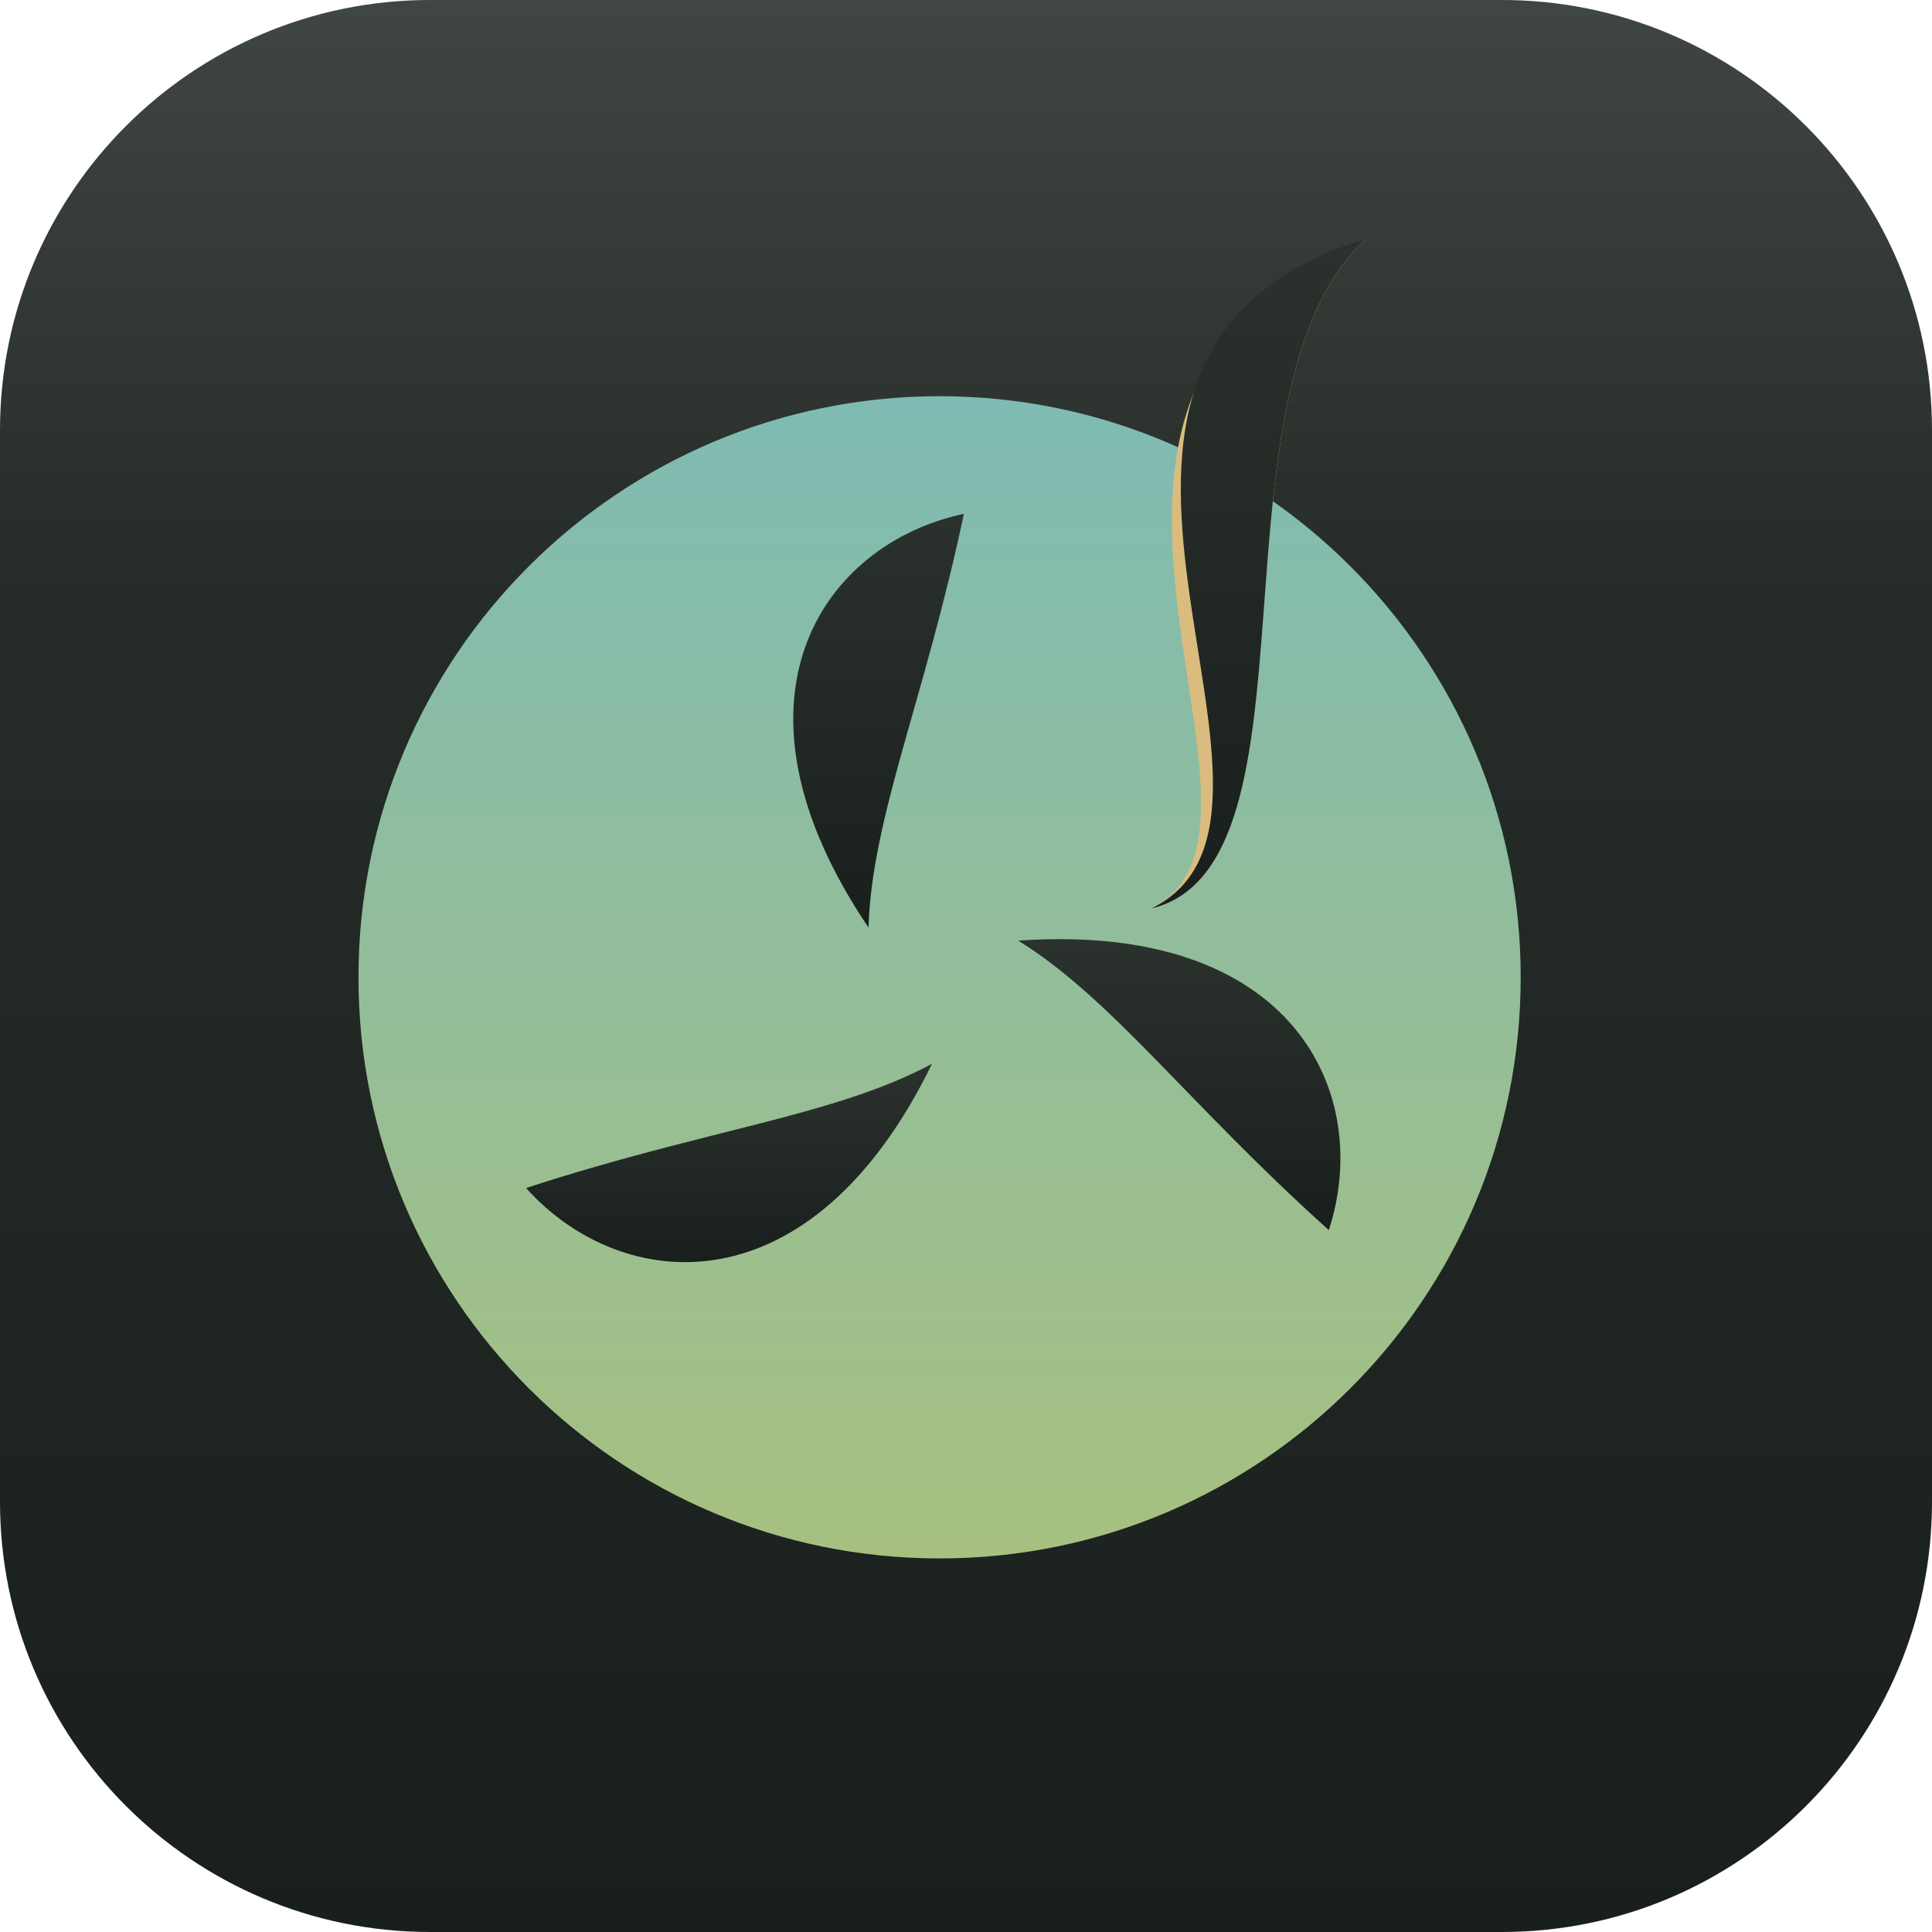
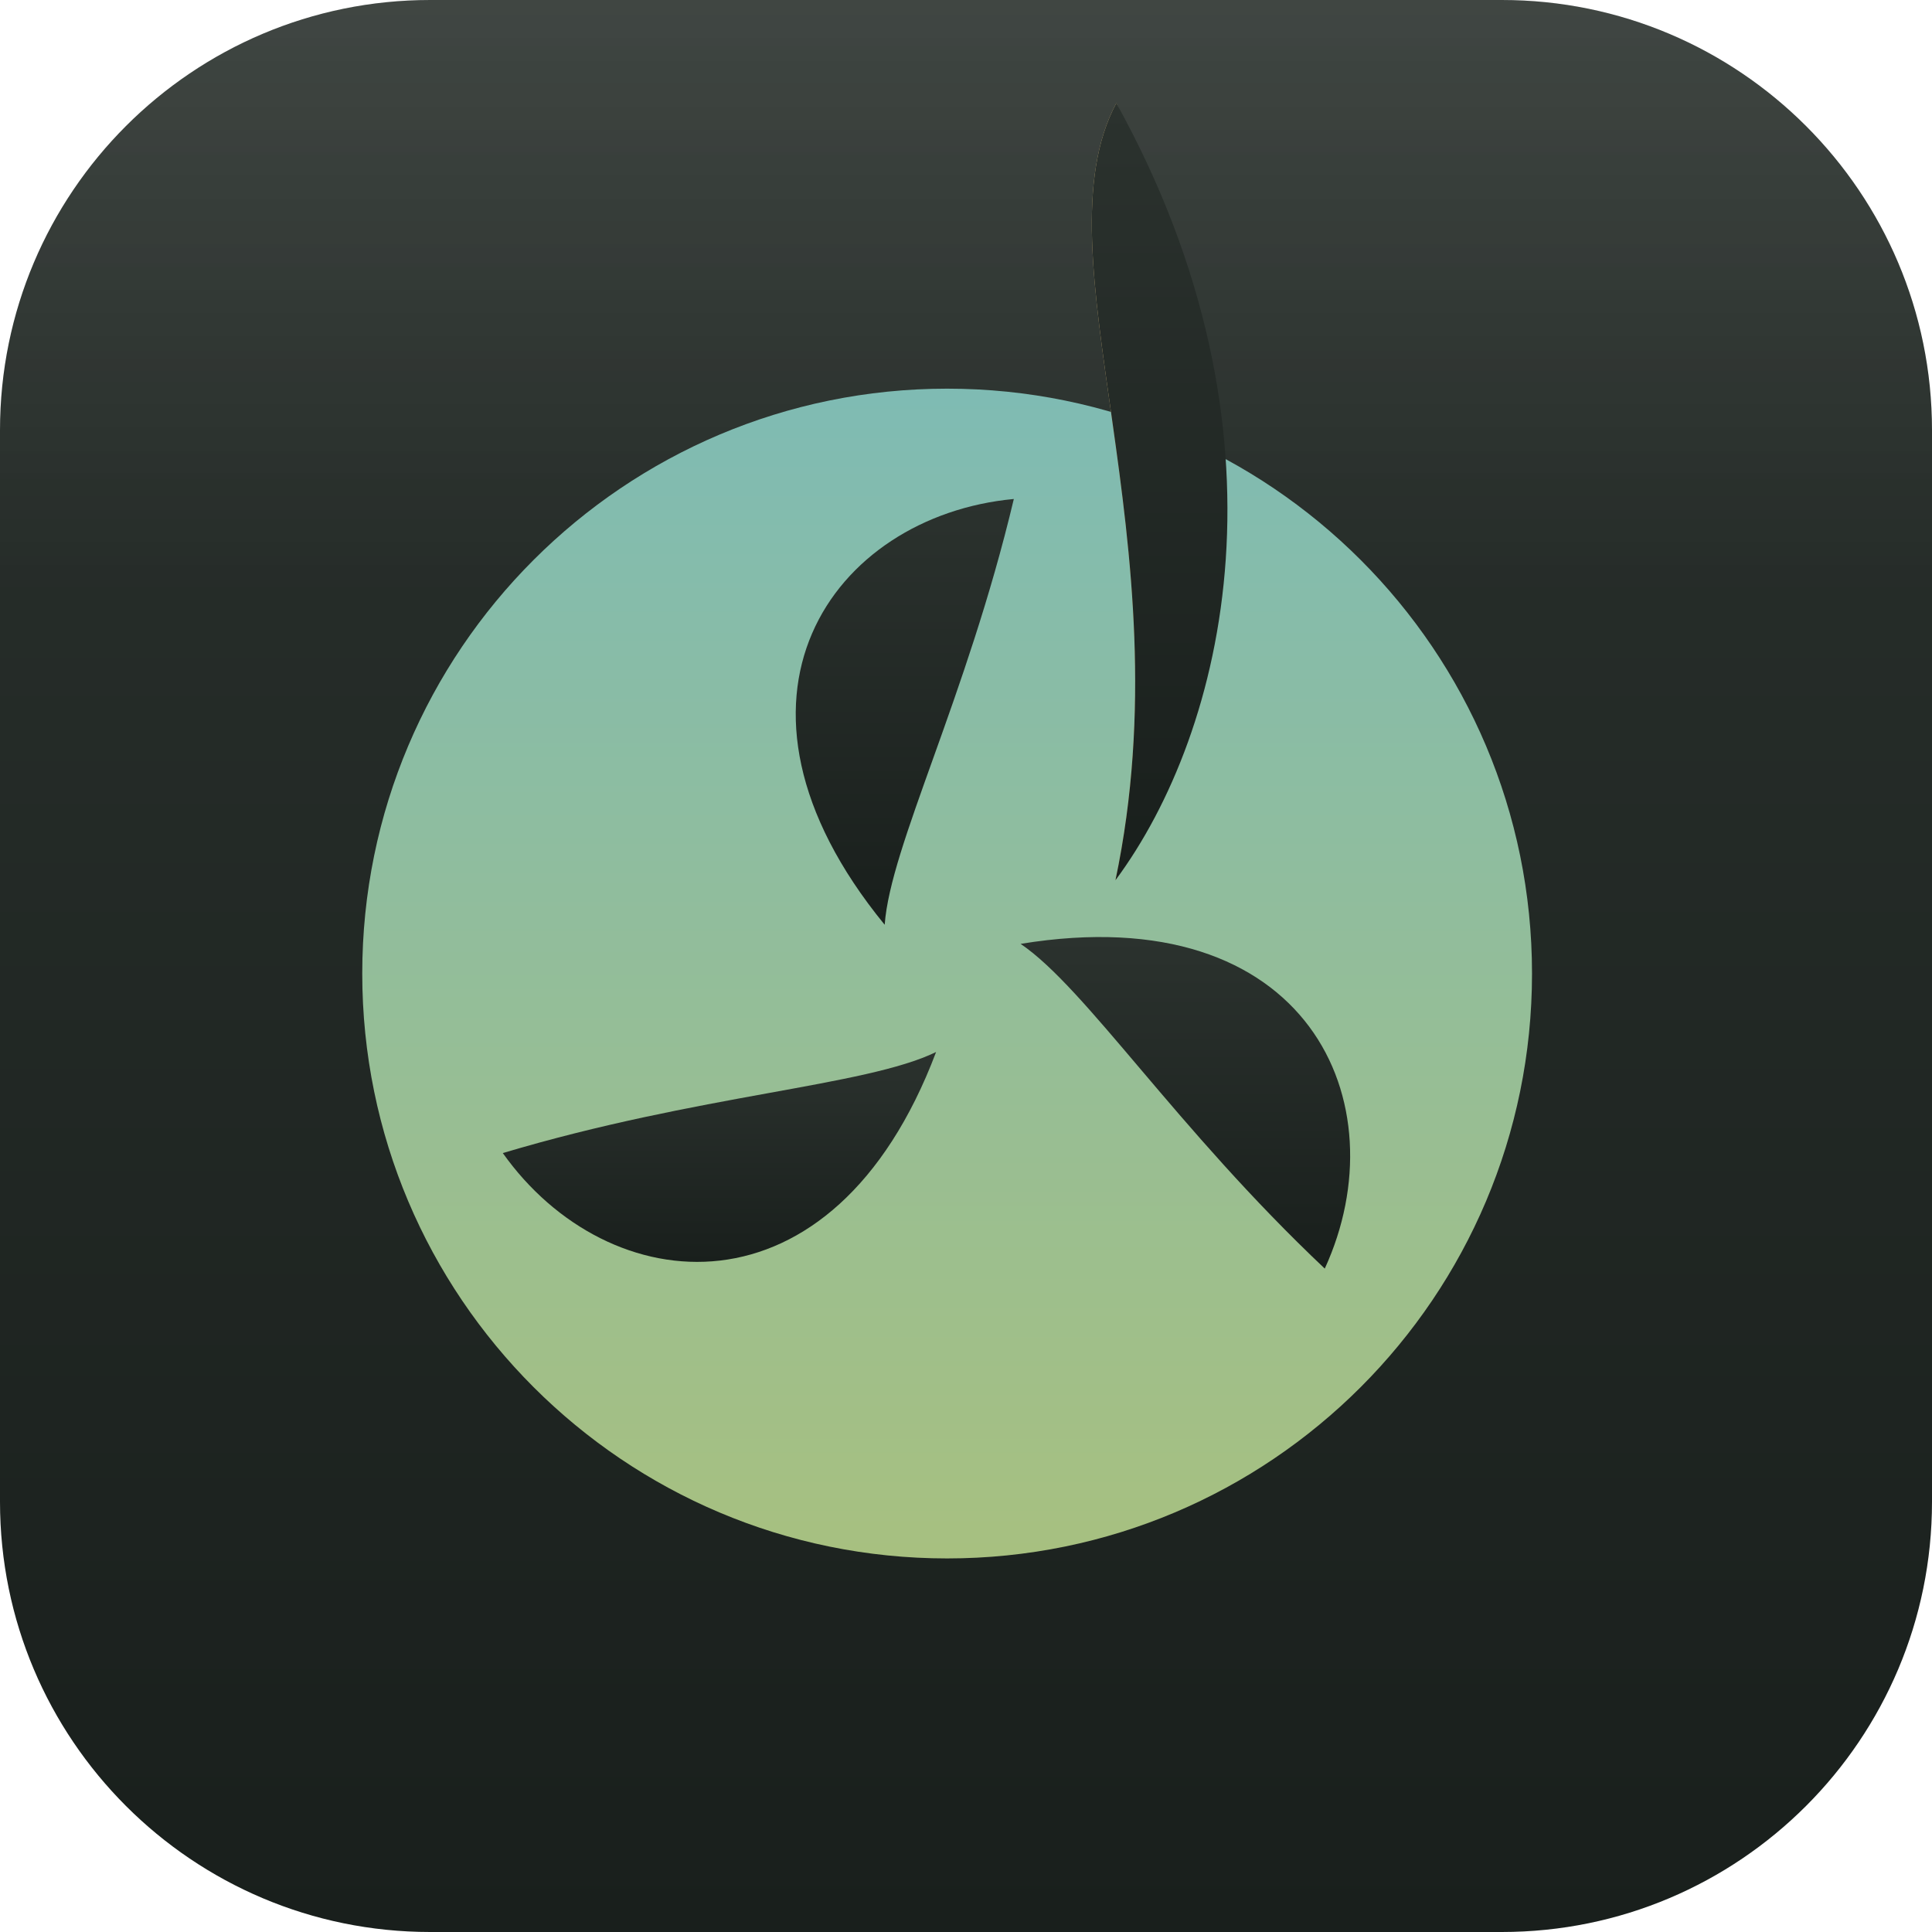
<svg xmlns="http://www.w3.org/2000/svg" width="1024" height="1024" viewBox="0 0 1024 1024">
  <defs>
    <linearGradient id="bg" x1="0" y1="0" x2="0" y2="1">
      <stop offset="0" stop-color="#2B322E" />
      <stop offset="1" stop-color="#191F1C" />
    </linearGradient>
    <linearGradient id="sheen" x1="0" y1="0" x2="0" y2="1">
      <stop offset="0" stop-color="#FFFFFF" stop-opacity="0.10" />
      <stop offset="0.30" stop-color="#FFFFFF" stop-opacity="0" />
    </linearGradient>
    <linearGradient id="disc" gradientUnits="userSpaceOnUse" x1="512" y1="205" x2="512" y2="820">
      <stop offset="0" stop-color="#7FBBB3" />
      <stop offset="1" stop-color="#A7C080" />
    </linearGradient>
    <linearGradient id="bg2" x1="0" y1="0" x2="0" y2="1">
      <stop offset="0" stop-color="#2B322E" />
      <stop offset="1" stop-color="#191F1C" />
    </linearGradient>
  </defs>
  <rect x="0" y="0" width="1024" height="1024" rx="228" ry="228" fill="url(#bg)" />
  <rect x="0" y="0" width="1024" height="1024" rx="228" ry="228" fill="url(#sheen)" />
-   <g transform="translate(-14,6)">
-     <circle cx="512" cy="512" r="308" fill="url(#disc)" />
-     <path fill="url(#bg2)" d="M 507.99 557.82 C 443.91 689.38 343.71 680.29 292.81 623.68 C 387.88 592.61 456.63 585.47 507.99 557.82 Z" />
-     <path fill="url(#bg2)" d="M 474.32 485.62 C 392.43 364.34 450.40 282.11 524.87 266.34 C 504.25 364.20 476.05 427.31 474.32 485.62 Z" />
-     <path fill="url(#bg2)" d="M 553.69 492.56 C 699.66 482.28 741.89 573.60 718.31 645.98 C 643.87 579.19 603.31 523.21 553.69 492.56 Z" />
-     <path fill="#DBBC7F" d="M 738.00 120.56 C 650.29 201.39 718.67 452.74 624.22 475.54 C 712.27 431.08 533.90 198.76 738.00 120.56 Z" />
-     <path fill="url(#bg2)" d="M 738.00 120.56 C 650.29 201.39 718.67 452.74 624.22 475.54 C 727.11 425.09 535.02 182.80 738.00 120.56 Z" />
+   <g transform="translate(-10,4)">
+     <circle cx="512" cy="512" r="310" fill="url(#disc)" />
+     <path fill="url(#bg2)" d="M 506.15 553.59 C 451.43 698.41 332.17 685.66 276.50 607.15 C 380.78 576.00 468.50 571.87 506.15 553.59 Z" />
+     <path fill="url(#bg2)" d="M 478.90 486.14 C 380.85 366.34 451.52 269.43 547.35 260.47 C 522.18 366.36 481.90 444.40 478.90 486.14 Z" />
+     <path fill="url(#bg2)" d="M 550.94 496.27 C 703.72 471.25 752.32 580.91 712.15 668.38 C 633.04 593.64 585.59 519.74 550.94 496.27 Z" />
+     <path fill="#DBBC7F" d="M 601.68 50.64 C 558.80 130.86 639.02 282.85 601.21 462.55 C 643.32 397.85 686.28 243.63 601.68 50.64 Z" />
+     <path fill="url(#bg2)" d="M 601.68 50.64 C 558.80 130.86 639.02 282.85 601.21 462.55 C 659.92 383.41 698.27 225.17 601.68 50.64 Z" />
  </g>
</svg>
